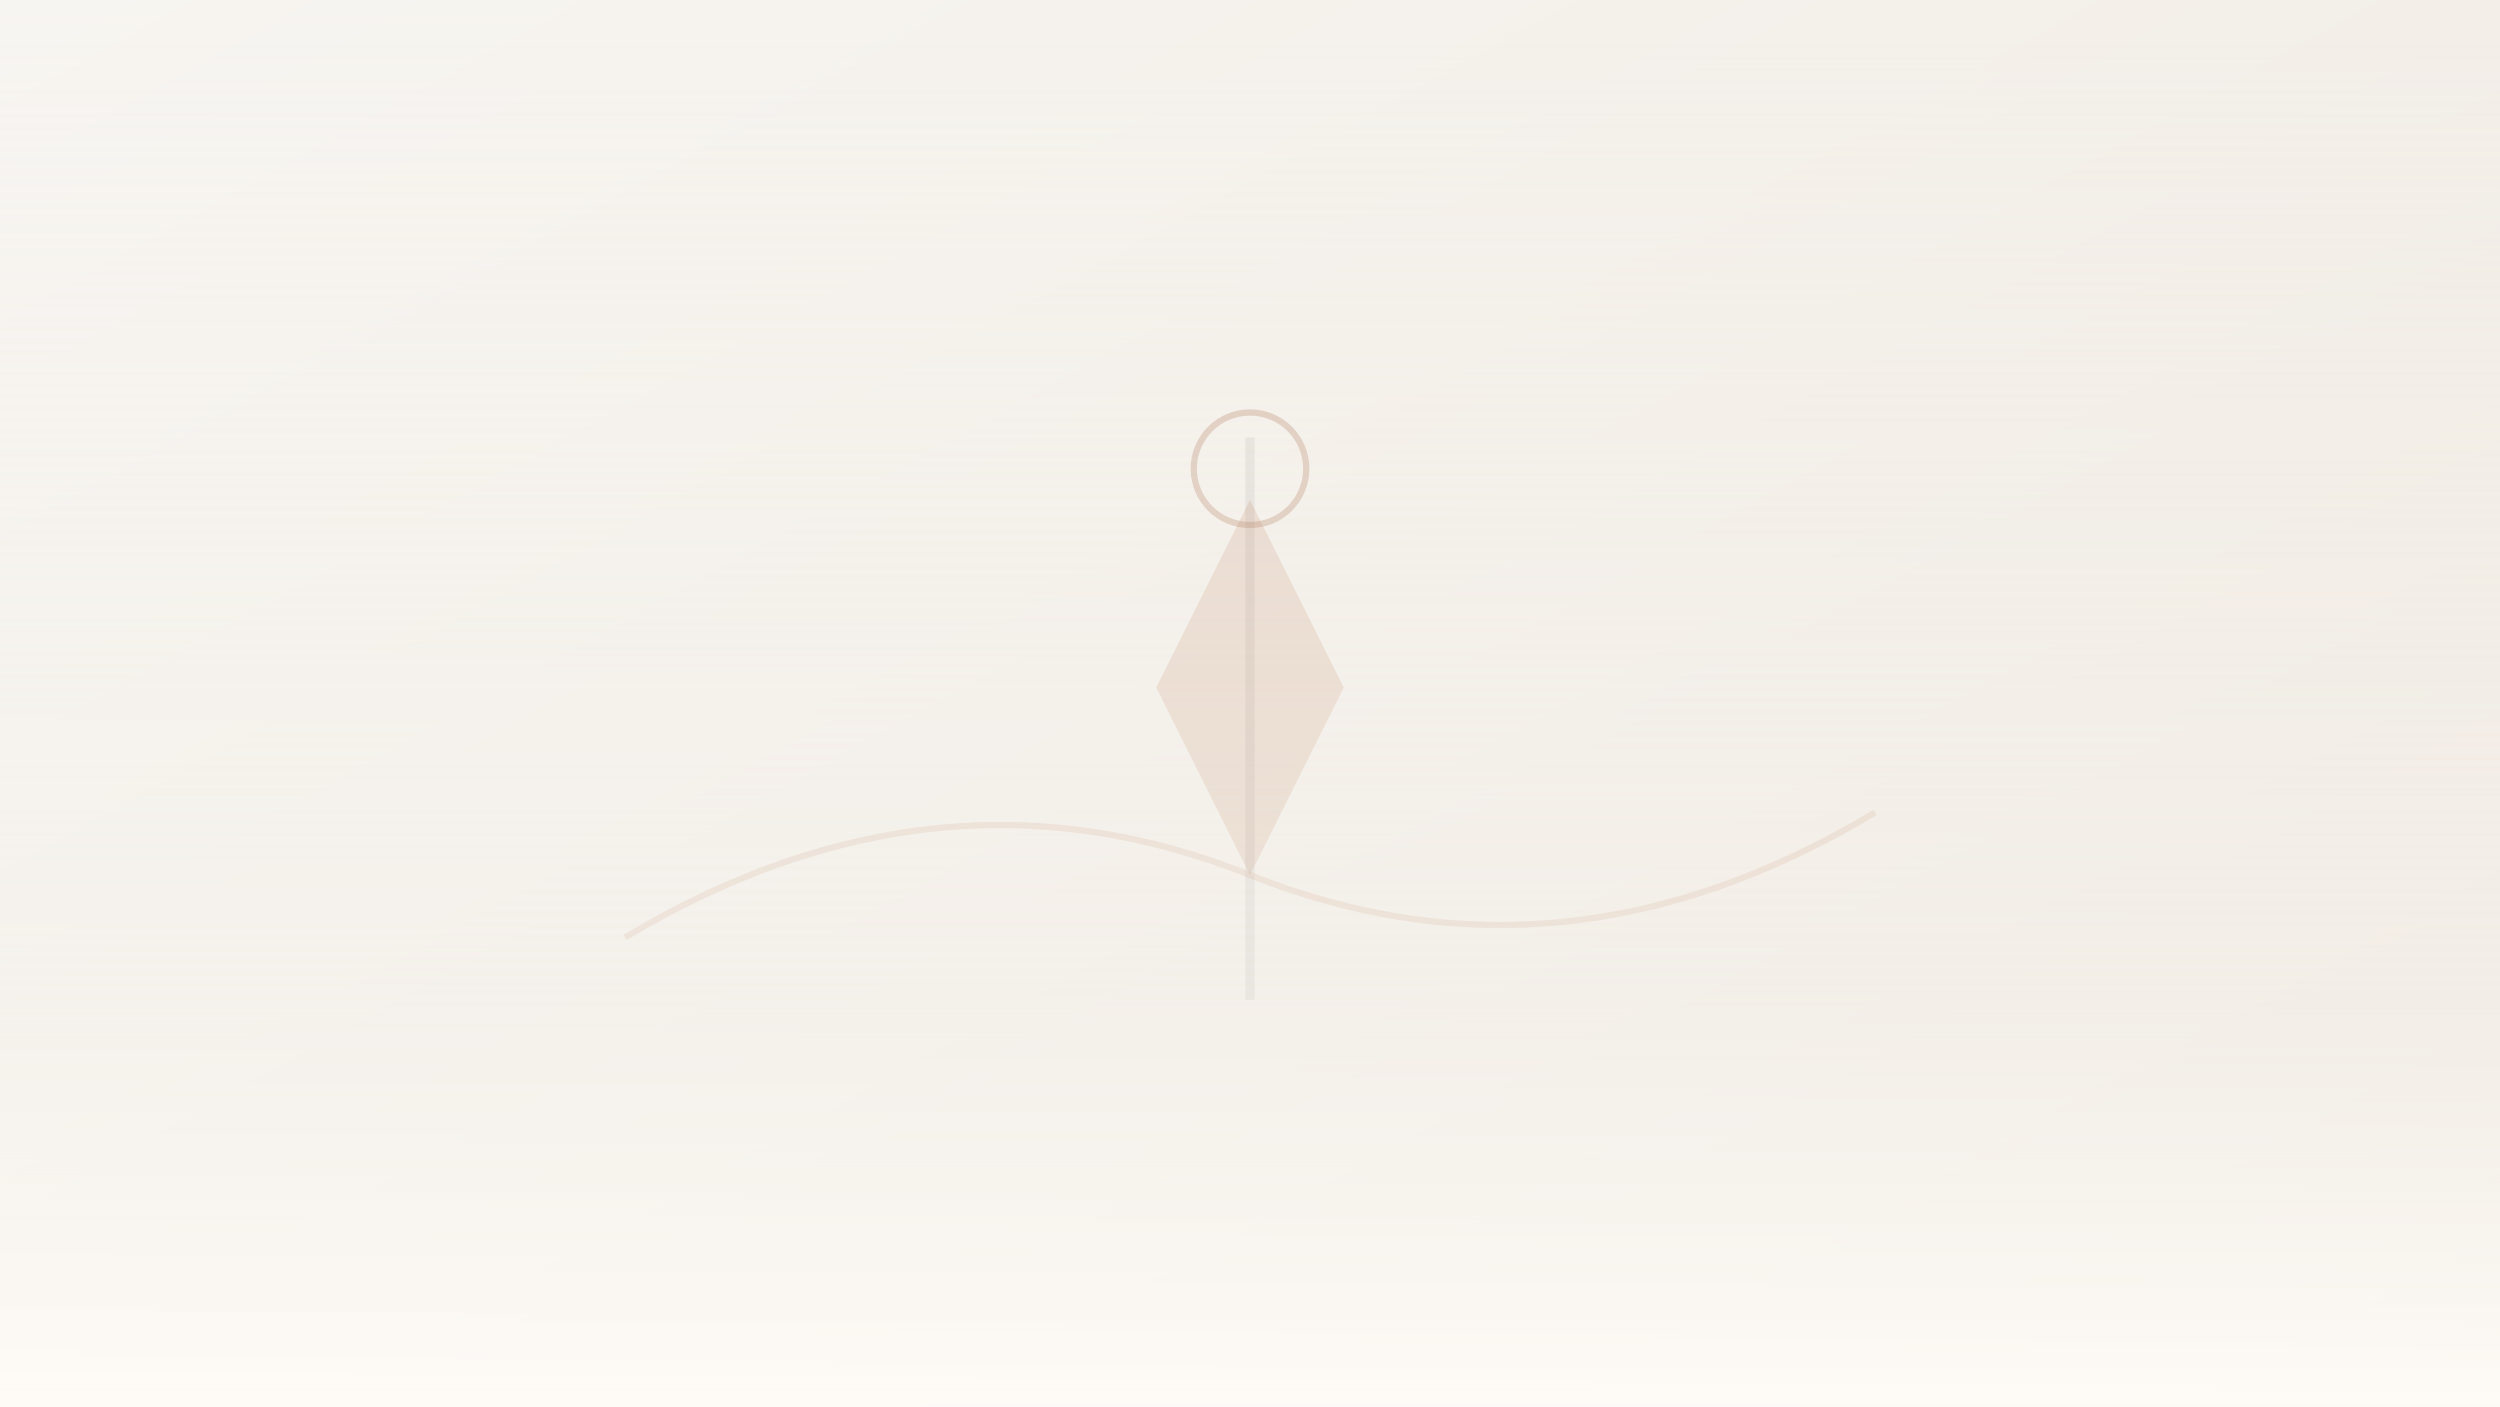
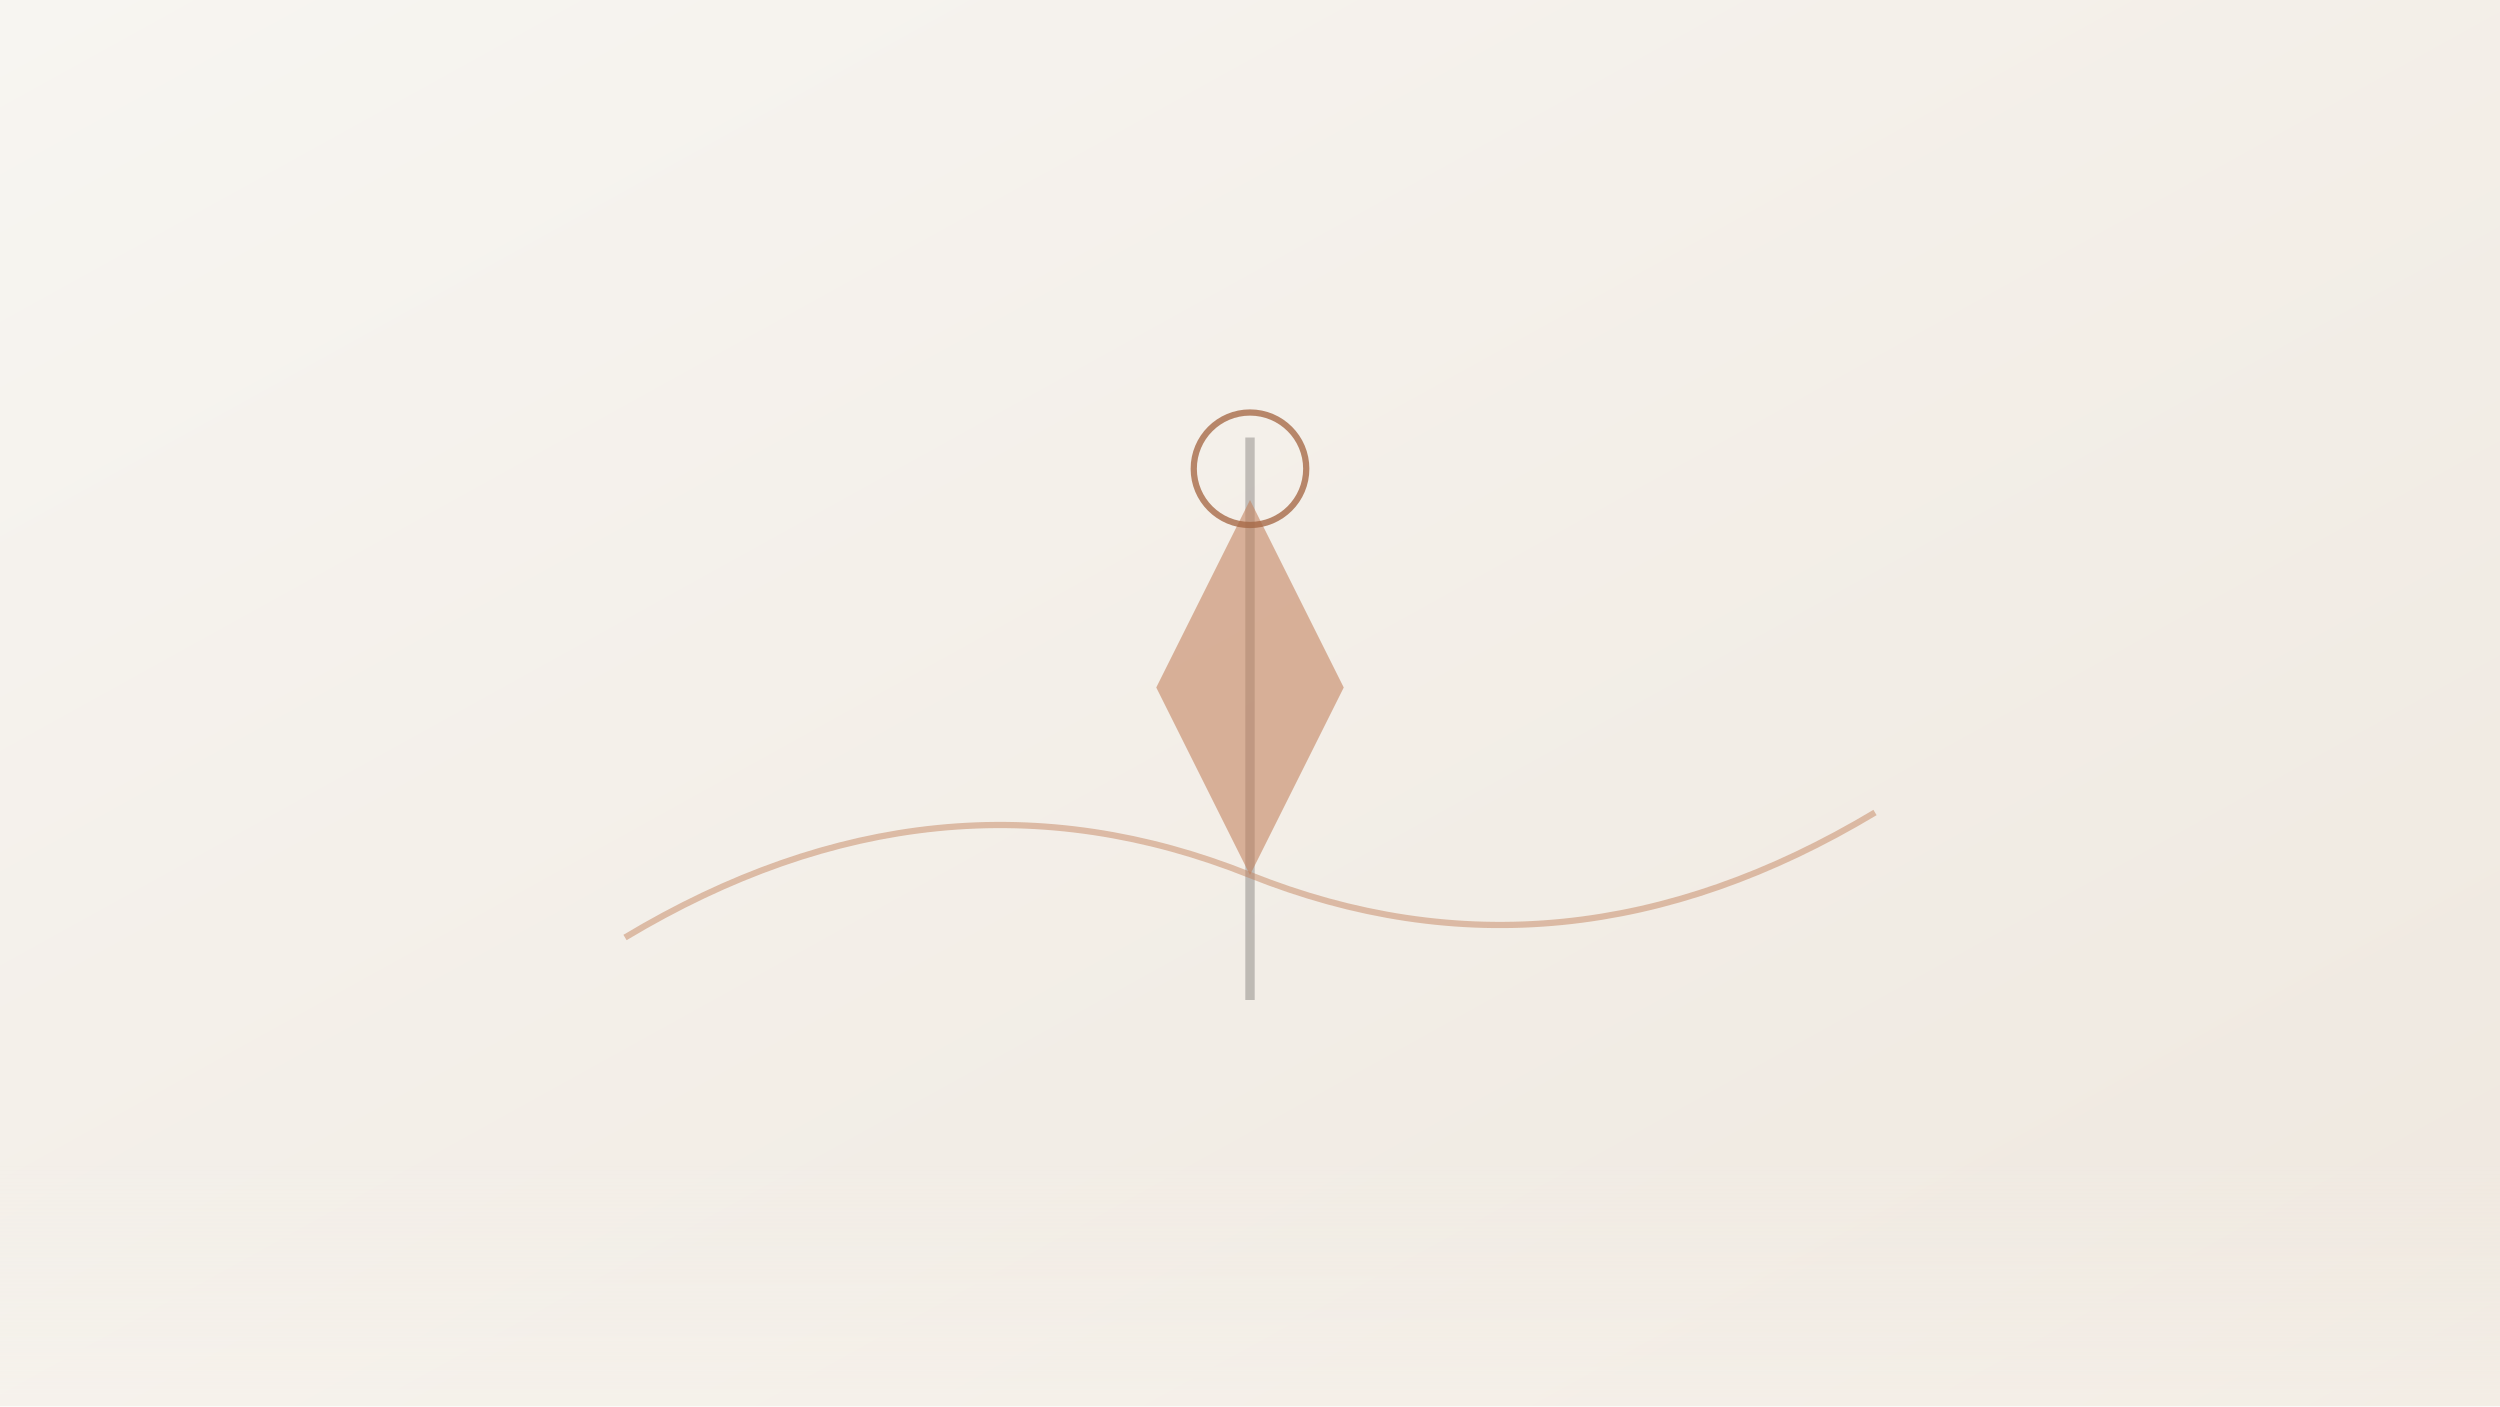
<svg xmlns="http://www.w3.org/2000/svg" viewBox="0 0 800 450" role="img" aria-hidden="true">
  <defs>
    <linearGradient id="bg-haitianrevolution" x1="0" y1="0" x2="1" y2="1">
      <stop offset="0%" stop-color="#f7f5f1" />
      <stop offset="100%" stop-color="#efe8df" />
    </linearGradient>
    <linearGradient id="scrim-haitianrevolution" x1="0.5" y1="0" x2="0.5" y2="1">
      <stop offset="0%" stop-color="#f7f5f1" stop-opacity="0" />
-       <stop offset="72%" stop-color="#f7f5f1" stop-opacity="0.35" />
-       <stop offset="100%" stop-color="#fffcf8" stop-opacity="0.92" />
+       <stop offset="82%" stop-color="#f7f5f1" stop-opacity="0" />
+       <stop offset="100%" stop-color="#fffcf8" stop-opacity="0.26" />
    </linearGradient>
  </defs>
  <rect width="800" height="450" fill="url(#bg-haitianrevolution)" />
-   <g opacity="0.95">
-     <path d="M400 320 L400 140" stroke="#2c2825" stroke-width="3" opacity="0.08" />
-     <path d="M400 160 L430 220 L400 280 L370 220 Z" fill="#c17f59" opacity="0.22" />
-     <circle cx="400" cy="150" r="18" fill="none" stroke="#a56845" stroke-width="2" opacity="0.3" />
-     <path d="M200 300 Q300 240 400 280 T600 260" fill="none" stroke="#c17f59" stroke-width="2" opacity="0.18" />
+   <g>
+     <path d="M400 320 L400 140" stroke="#2c2825" stroke-width="3" opacity="0.26" />
+     <path d="M400 160 L430 220 L400 280 L370 220 Z" fill="#c17f59" opacity="0.57" />
+     <circle cx="400" cy="150" r="18" fill="none" stroke="#a56845" stroke-width="2" opacity="0.78" />
+     <path d="M200 300 Q300 240 400 280 T600 260" fill="none" stroke="#c17f59" stroke-width="2" opacity="0.47" />
  </g>
  <rect width="800" height="450" fill="url(#scrim-haitianrevolution)" />
</svg>
